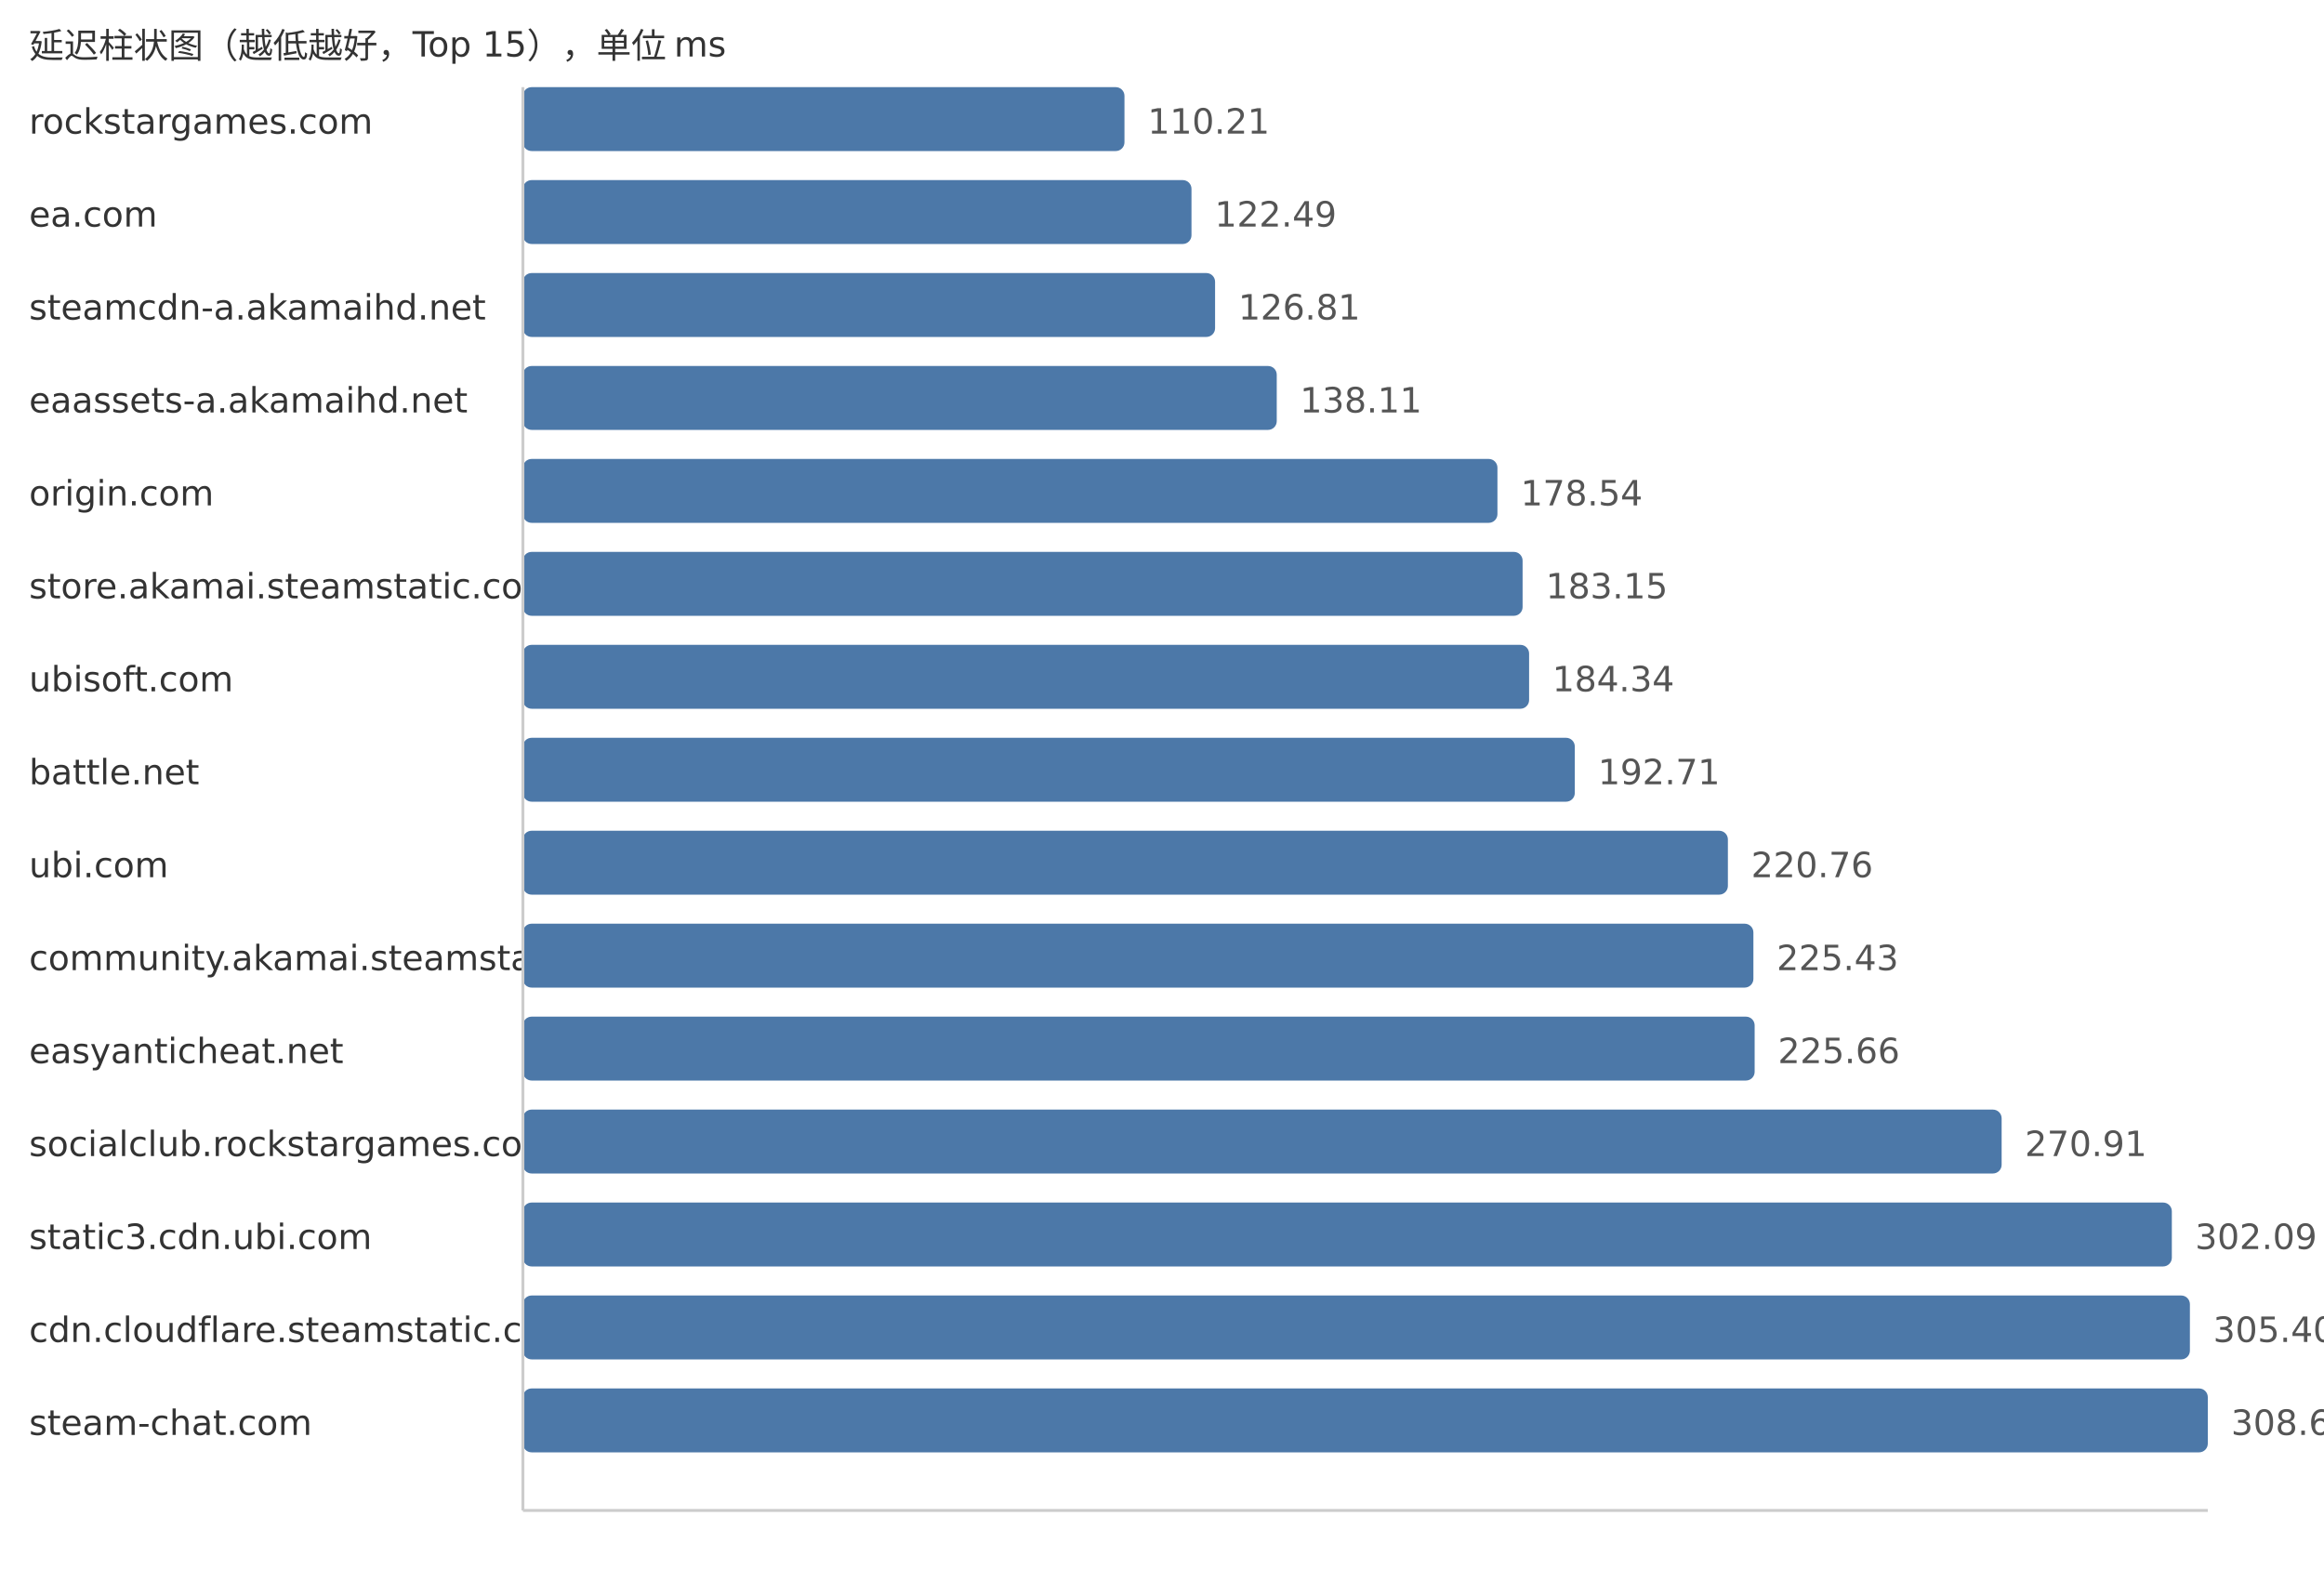
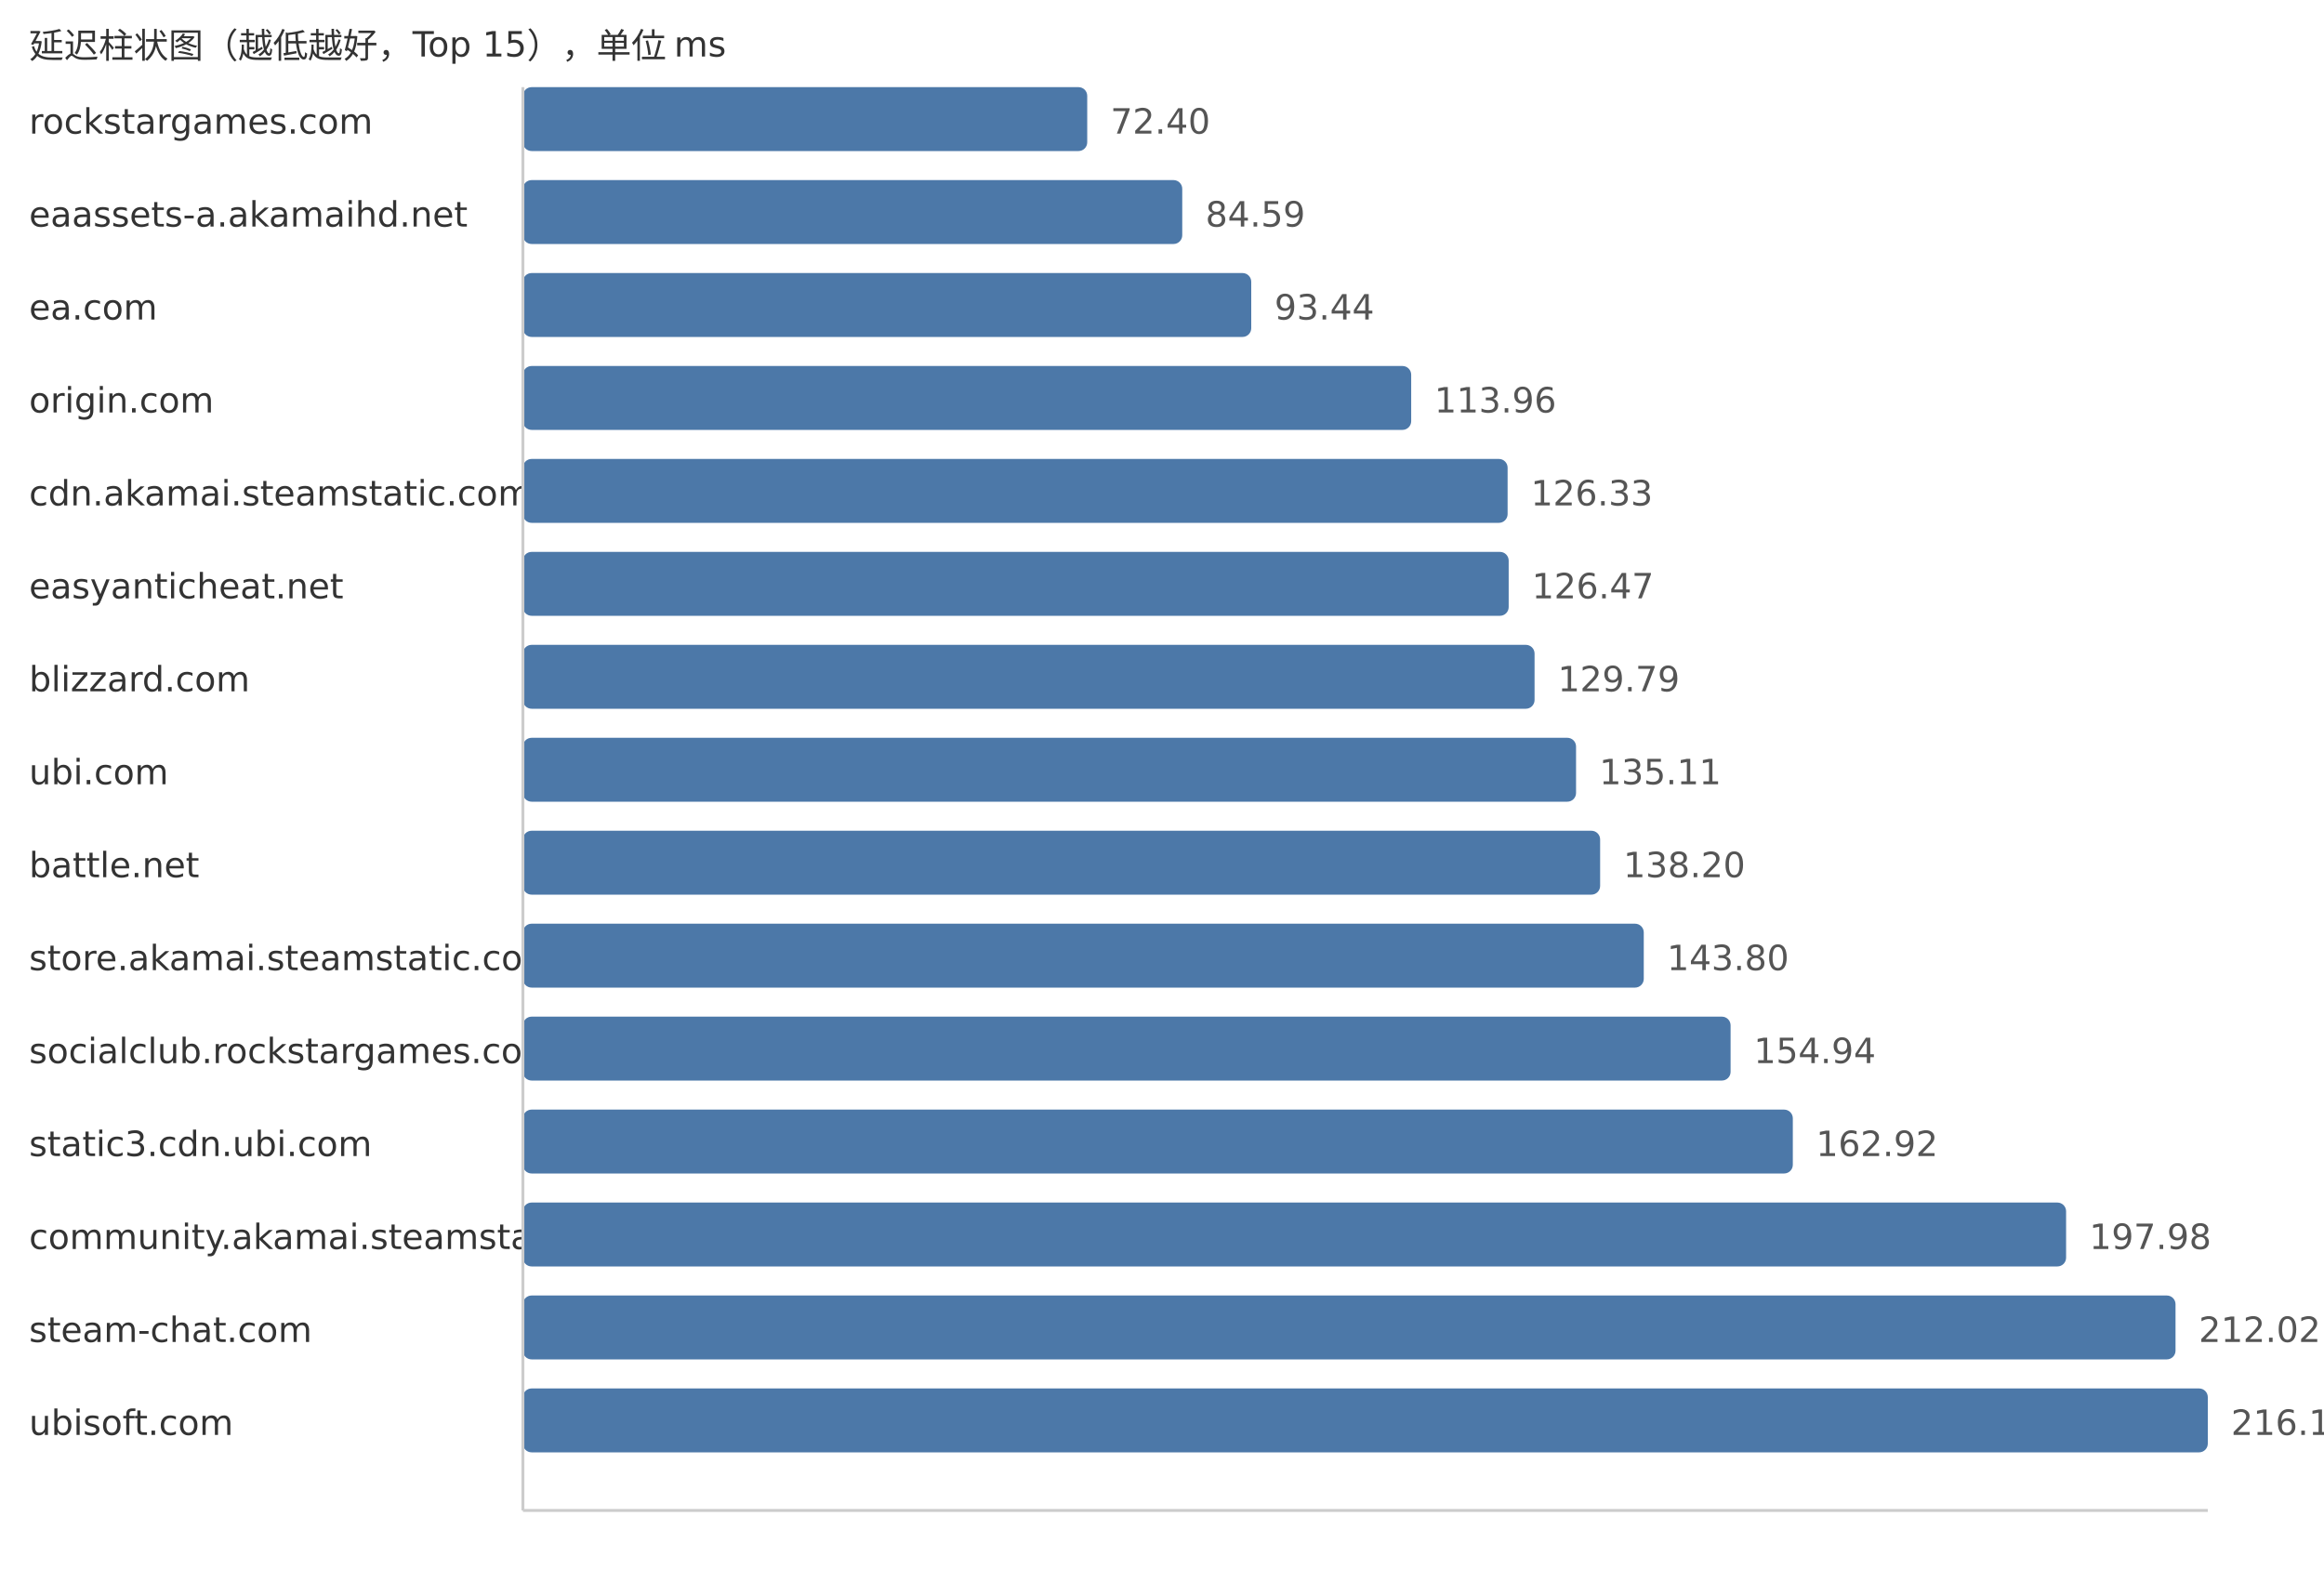
<svg xmlns="http://www.w3.org/2000/svg" width="800" height="540">
  <style> .label{font-family:DejaVu Sans,Verdana,Geneva,sans-serif;font-size:12px;fill:#333} .value{font-family:DejaVu Sans,Verdana,Geneva,sans-serif;font-size:12px;fill:#555} </style>
  <text x="10" y="20" class="label">延迟柱状图（越低越好，Top 15），单位 ms</text>
  <text x="10" y="46" class="label">rockstargames.com</text>
-   <rect x="180" y="30" width="207.08" height="22" fill="#4c78a8" rx="3" />
-   <text x="395.08" y="46" class="value">110.21</text>
-   <text x="10" y="78" class="label">ea.com</text>
-   <rect x="180" y="62" width="230.15" height="22" fill="#4c78a8" rx="3" />
-   <text x="418.15" y="78" class="value">122.49</text>
-   <text x="10" y="110" class="label">steamcdn-a.akamaihd.net</text>
-   <rect x="180" y="94" width="238.27" height="22" fill="#4c78a8" rx="3" />
-   <text x="426.27" y="110" class="value">126.81</text>
-   <text x="10" y="142" class="label">eaassets-a.akamaihd.net</text>
-   <rect x="180" y="126" width="259.5" height="22" fill="#4c78a8" rx="3" />
-   <text x="447.5" y="142" class="value">138.11</text>
-   <text x="10" y="174" class="label">origin.com</text>
-   <rect x="180" y="158" width="335.47" height="22" fill="#4c78a8" rx="3" />
-   <text x="523.47" y="174" class="value">178.54</text>
-   <text x="10" y="206" class="label">store.akamai.steamstatic.com</text>
-   <rect x="180" y="190" width="344.13" height="22" fill="#4c78a8" rx="3" />
-   <text x="532.13" y="206" class="value">183.15</text>
-   <text x="10" y="238" class="label">ubisoft.com</text>
-   <rect x="180" y="222" width="346.37" height="22" fill="#4c78a8" rx="3" />
-   <text x="534.37" y="238" class="value">184.34</text>
-   <text x="10" y="270" class="label">battle.net</text>
-   <rect x="180" y="254" width="362.1" height="22" fill="#4c78a8" rx="3" />
-   <text x="550.1" y="270" class="value">192.71</text>
-   <text x="10" y="302" class="label">ubi.com</text>
-   <rect x="180" y="286" width="414.8" height="22" fill="#4c78a8" rx="3" />
-   <text x="602.8" y="302" class="value">220.76</text>
-   <text x="10" y="334" class="label">community.akamai.steamstatic.com</text>
-   <rect x="180" y="318" width="423.58" height="22" fill="#4c78a8" rx="3" />
-   <text x="611.58" y="334" class="value">225.43</text>
-   <text x="10" y="366" class="label">easyanticheat.net</text>
-   <rect x="180" y="350" width="424.01" height="22" fill="#4c78a8" rx="3" />
-   <text x="612.01" y="366" class="value">225.66</text>
-   <text x="10" y="398" class="label">socialclub.rockstargames.com</text>
-   <rect x="180" y="382" width="509.03" height="22" fill="#4c78a8" rx="3" />
-   <text x="697.03" y="398" class="value">270.91</text>
-   <text x="10" y="430" class="label">static3.cdn.ubi.com</text>
-   <rect x="180" y="414" width="567.62" height="22" fill="#4c78a8" rx="3" />
-   <text x="755.62" y="430" class="value">302.09</text>
-   <text x="10" y="462" class="label">cdn.cloudflare.steamstatic.com</text>
-   <rect x="180" y="446" width="573.84" height="22" fill="#4c78a8" rx="3" />
-   <text x="761.84" y="462" class="value">305.40</text>
-   <text x="10" y="494" class="label">steam-chat.com</text>
+   <rect x="180" y="30" width="194.26" height="22" fill="#4c78a8" rx="3" />
+   <text x="382.26" y="46" class="value">72.40</text>
+   <text x="10" y="78" class="label">eaassets-a.akamaihd.net</text>
+   <rect x="180" y="62" width="226.97" height="22" fill="#4c78a8" rx="3" />
+   <text x="414.97" y="78" class="value">84.59</text>
+   <text x="10" y="110" class="label">ea.com</text>
+   <rect x="180" y="94" width="250.72" height="22" fill="#4c78a8" rx="3" />
+   <text x="438.72" y="110" class="value">93.44</text>
+   <text x="10" y="142" class="label">origin.com</text>
+   <rect x="180" y="126" width="305.78" height="22" fill="#4c78a8" rx="3" />
+   <text x="493.78" y="142" class="value">113.96</text>
+   <text x="10" y="174" class="label">cdn.akamai.steamstatic.com</text>
+   <rect x="180" y="158" width="338.97" height="22" fill="#4c78a8" rx="3" />
+   <text x="526.97" y="174" class="value">126.33</text>
+   <text x="10" y="206" class="label">easyanticheat.net</text>
+   <rect x="180" y="190" width="339.34" height="22" fill="#4c78a8" rx="3" />
+   <text x="527.34" y="206" class="value">126.47</text>
+   <text x="10" y="238" class="label">blizzard.com</text>
+   <rect x="180" y="222" width="348.25" height="22" fill="#4c78a8" rx="3" />
+   <text x="536.25" y="238" class="value">129.79</text>
+   <text x="10" y="270" class="label">ubi.com</text>
+   <rect x="180" y="254" width="362.53" height="22" fill="#4c78a8" rx="3" />
+   <text x="550.53" y="270" class="value">135.11</text>
+   <text x="10" y="302" class="label">battle.net</text>
+   <rect x="180" y="286" width="370.82" height="22" fill="#4c78a8" rx="3" />
+   <text x="558.82" y="302" class="value">138.20</text>
+   <text x="10" y="334" class="label">store.akamai.steamstatic.com</text>
+   <rect x="180" y="318" width="385.84" height="22" fill="#4c78a8" rx="3" />
+   <text x="573.84" y="334" class="value">143.80</text>
+   <text x="10" y="366" class="label">socialclub.rockstargames.com</text>
+   <rect x="180" y="350" width="415.73" height="22" fill="#4c78a8" rx="3" />
+   <text x="603.73" y="366" class="value">154.94</text>
+   <text x="10" y="398" class="label">static3.cdn.ubi.com</text>
+   <rect x="180" y="382" width="437.15" height="22" fill="#4c78a8" rx="3" />
+   <text x="625.15" y="398" class="value">162.92</text>
+   <text x="10" y="430" class="label">community.akamai.steamstatic.com</text>
+   <rect x="180" y="414" width="531.22" height="22" fill="#4c78a8" rx="3" />
+   <text x="719.22" y="430" class="value">197.98</text>
+   <text x="10" y="462" class="label">steam-chat.com</text>
+   <rect x="180" y="446" width="568.89" height="22" fill="#4c78a8" rx="3" />
+   <text x="756.89" y="462" class="value">212.02</text>
+   <text x="10" y="494" class="label">ubisoft.com</text>
  <rect x="180" y="478" width="580.0" height="22" fill="#4c78a8" rx="3" />
-   <text x="768.0" y="494" class="value">308.68</text>
+   <text x="768.0" y="494" class="value">216.16</text>
  <line x1="180" y1="30" x2="180" y2="520" stroke="#ccc" />
  <line x1="180" y1="520" x2="760" y2="520" stroke="#ccc" />
</svg>
